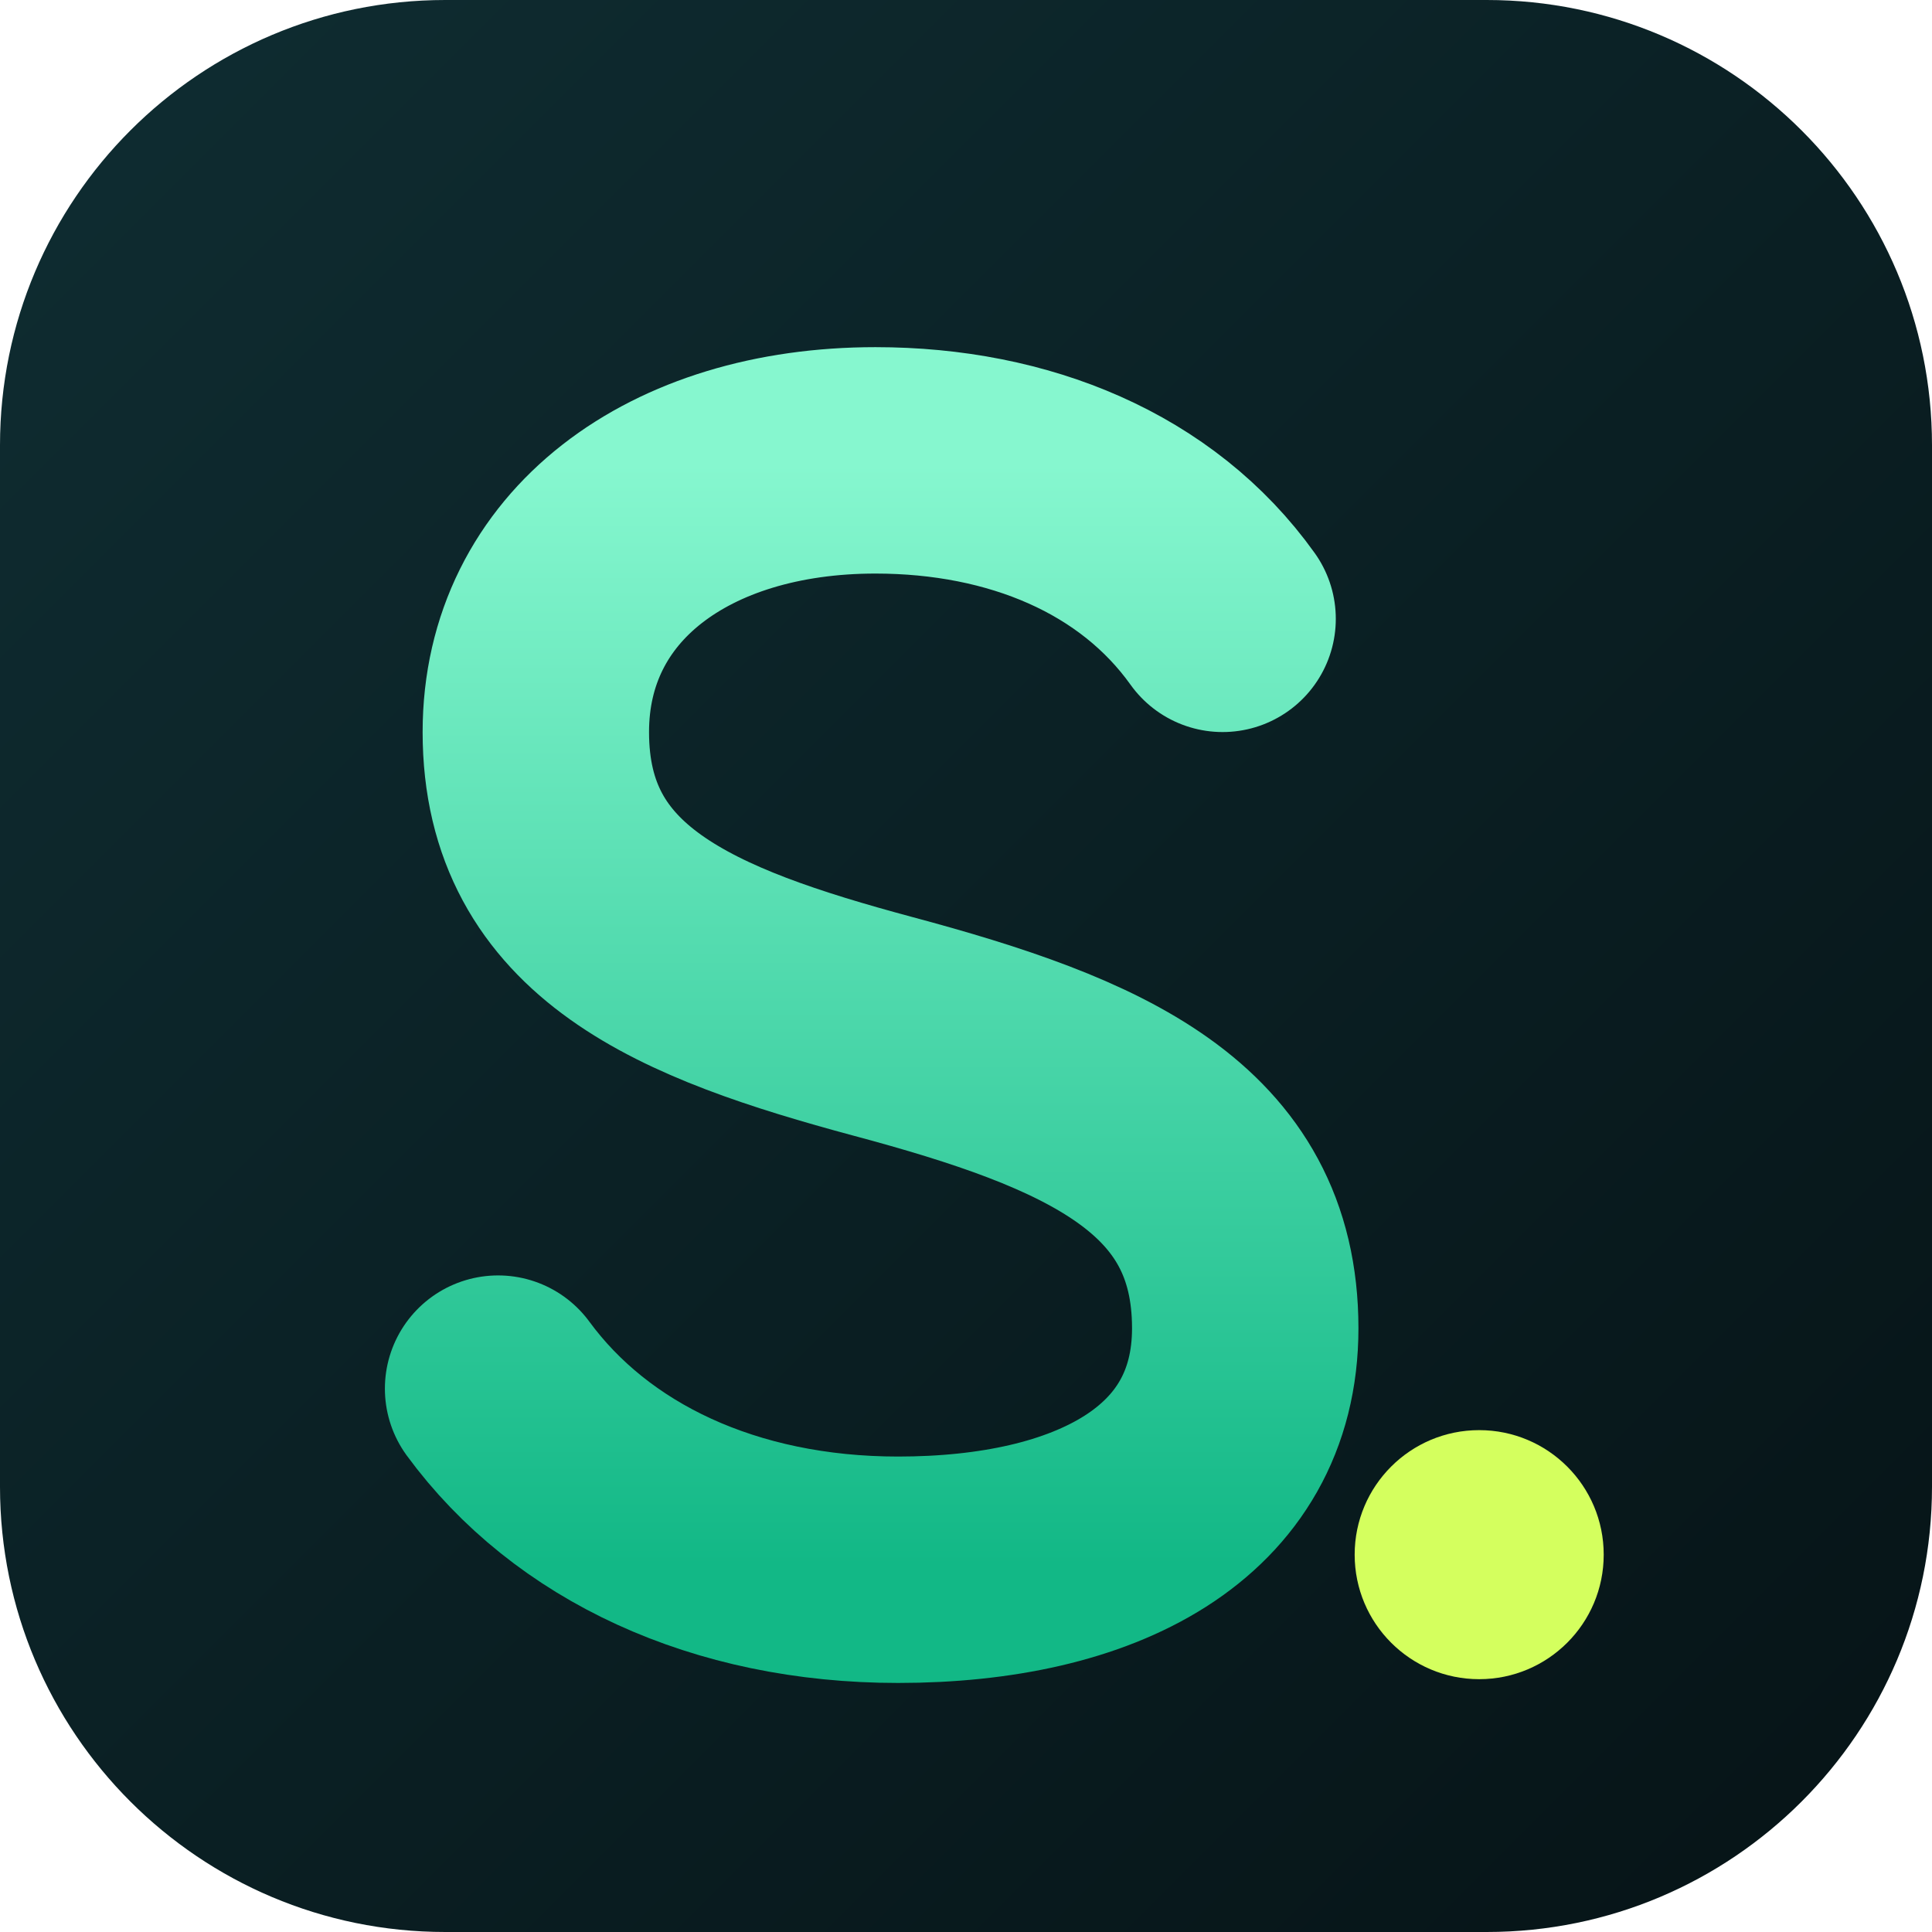
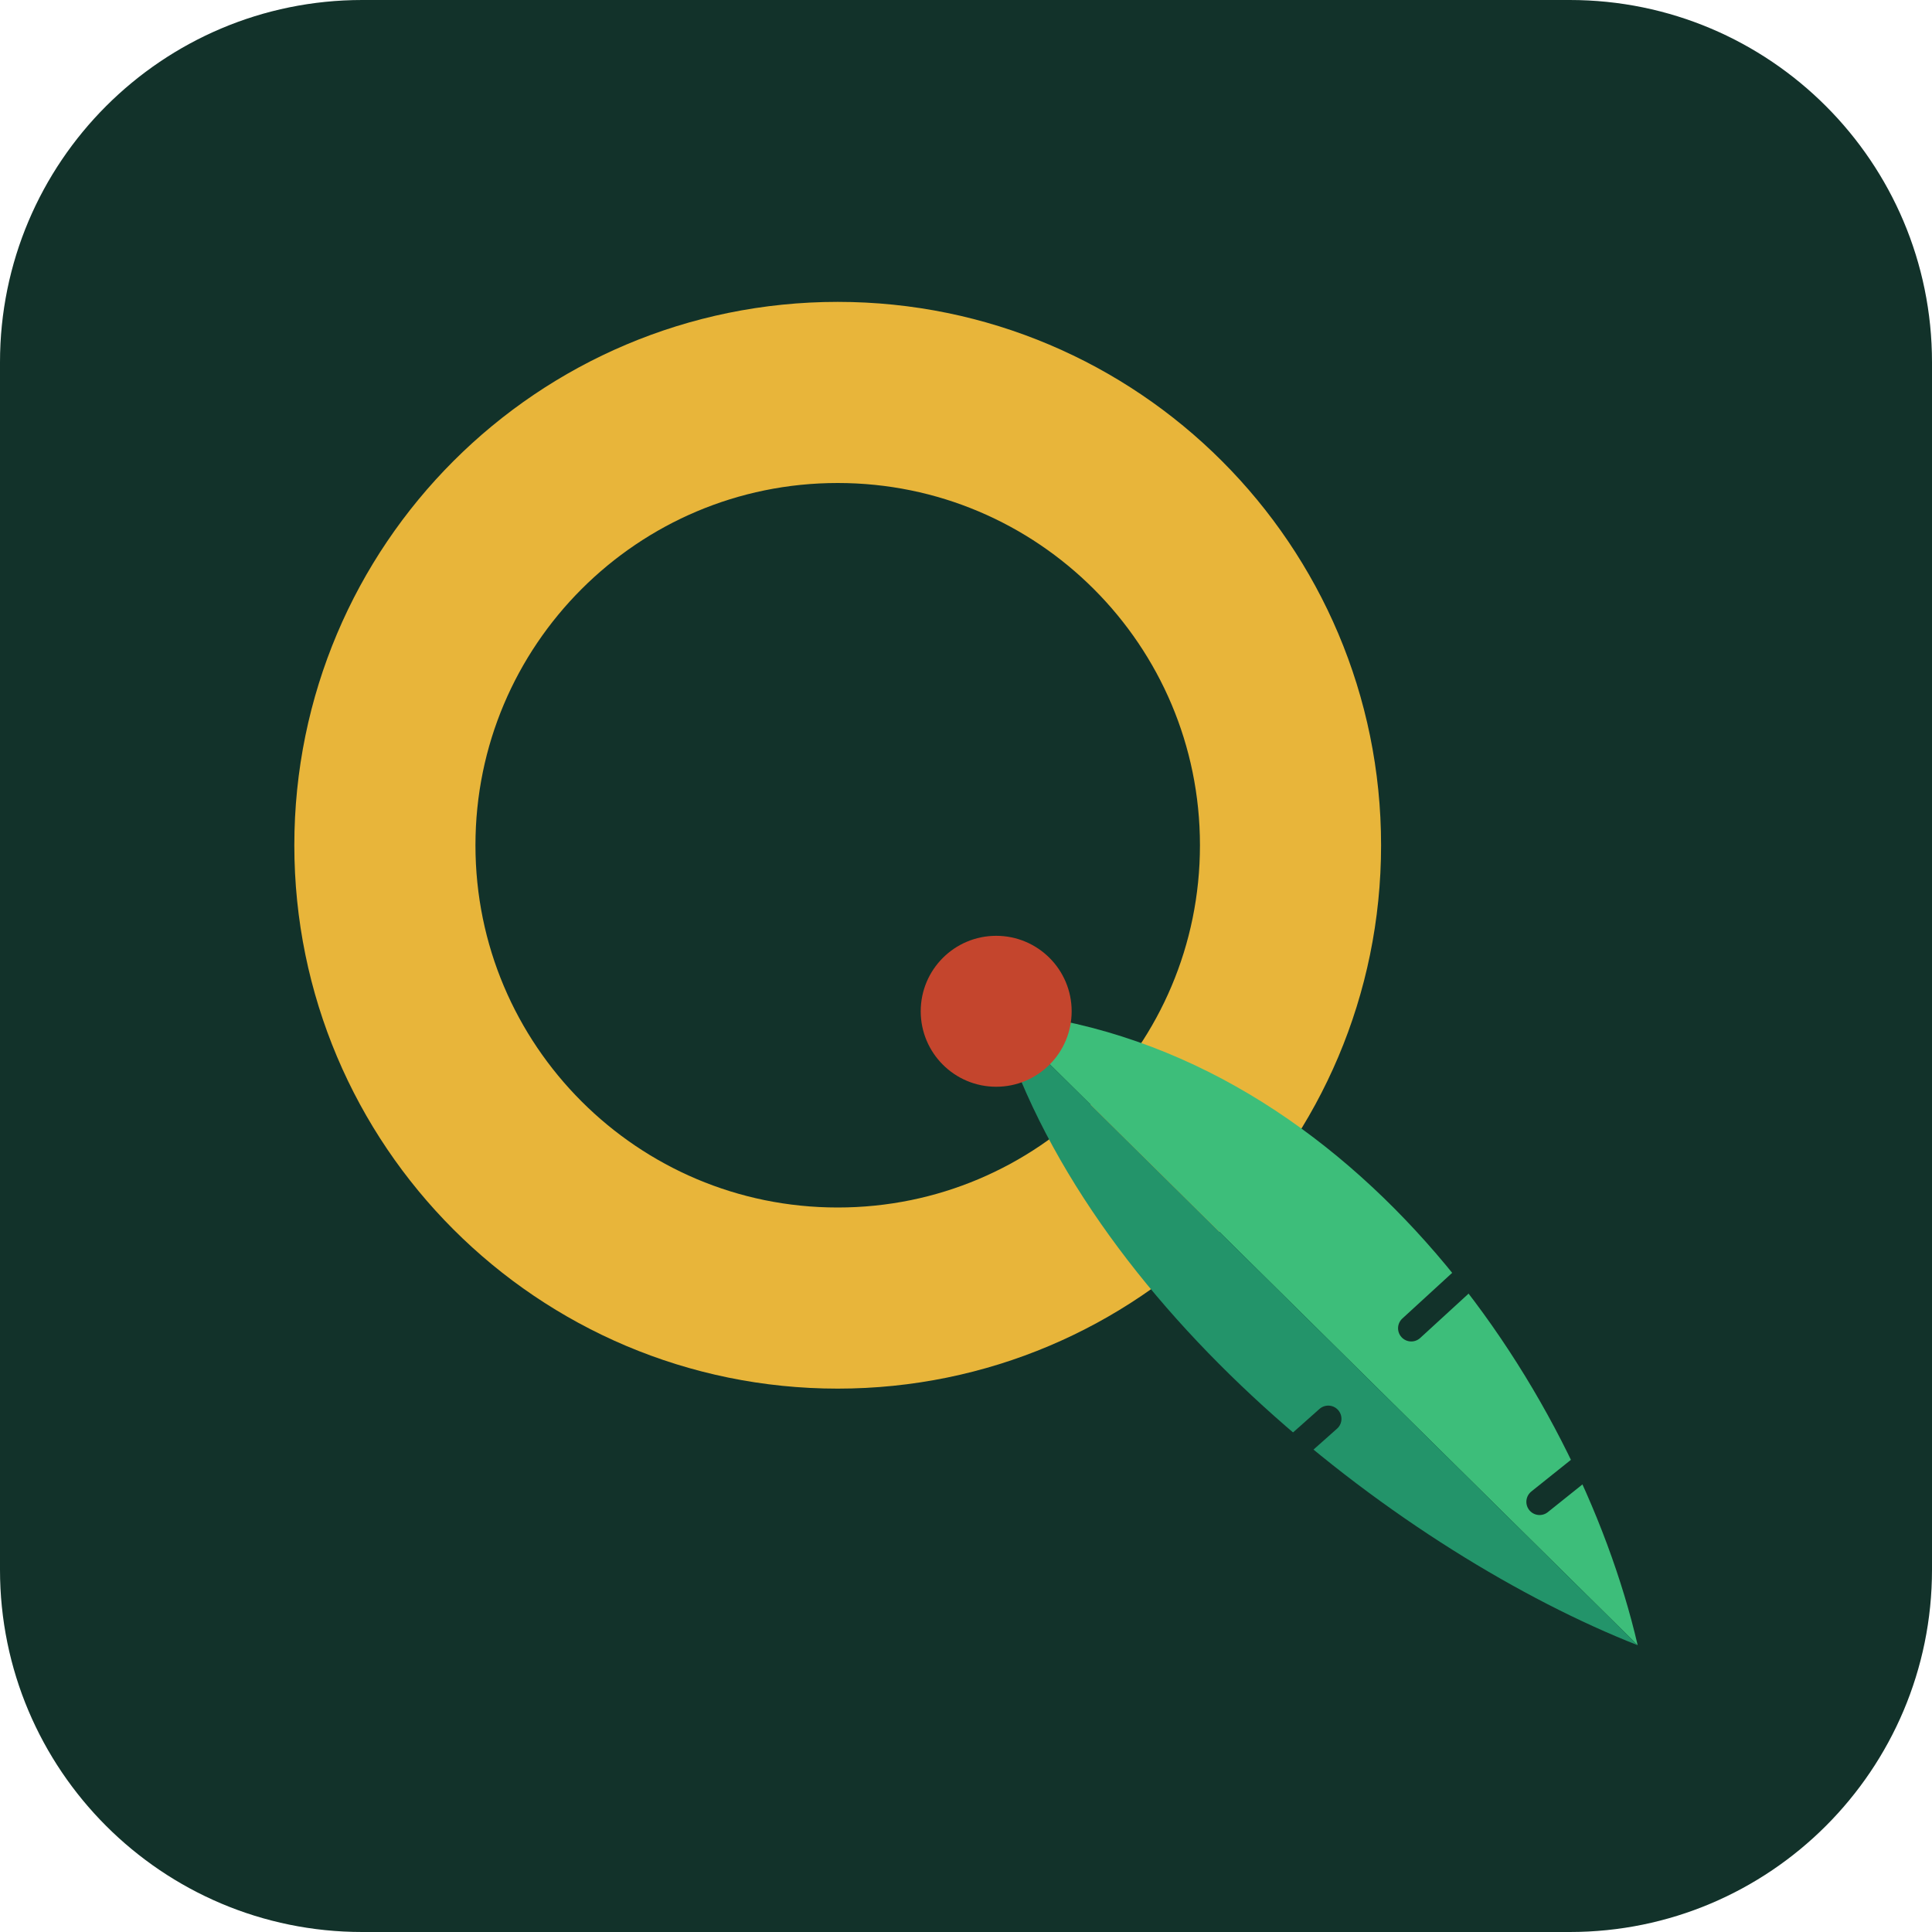
<svg xmlns="http://www.w3.org/2000/svg" viewBox="0 0 512 512">
-   <defs>
-     <linearGradient id="salda-bg" x1="0" y1="0" x2="1" y2="1">
-       <stop offset="0" stop-color="#0F2D32" />
-       <stop offset="1" stop-color="#061316" />
-     </linearGradient>
-     <linearGradient id="salda-s" x1="0" y1="0" x2="0" y2="1">
-       <stop offset="0" stop-color="#86F7CF" />
-       <stop offset="1" stop-color="#12B886" />
-     </linearGradient>
-   </defs>
-   <rect width="512" height="512" rx="118" fill="url(#salda-bg)" />
-   <g transform="translate(-14 -4)">
-     <path d="M338 168C318 140 284 126 246 126C194 126 156 154 156 198C156 246 196 262 248 276C304 291 344 308 344 356C344 400 304 420 252 420C206 420 168 402 146 372" fill="none" stroke="url(#salda-s)" stroke-width="60" stroke-linecap="round" />
-     <circle cx="406" cy="416" r="33" fill="#D4FF5E" />
+   <rect width="512" height="512" rx="96" fill="#12322A" />
+   <g transform="translate(-6 -4)">
+     <circle cx="228" cy="228" r="120" fill="none" stroke="#E8B53A" stroke-width="48" />
+     <path d="M270 272C363 280 424 371 440 440Z" fill="#3DBE7A" />
+     <path d="M270 272C293 351 379 416 440 440Z" fill="#23946A" />
+     <path d="M404 334L380 356M434 386L414 402M340 396L358 380" stroke="#12322A" stroke-width="7" stroke-linecap="round" />
+     <circle cx="270" cy="272" r="20" fill="#C4452D" />
  </g>
</svg>
